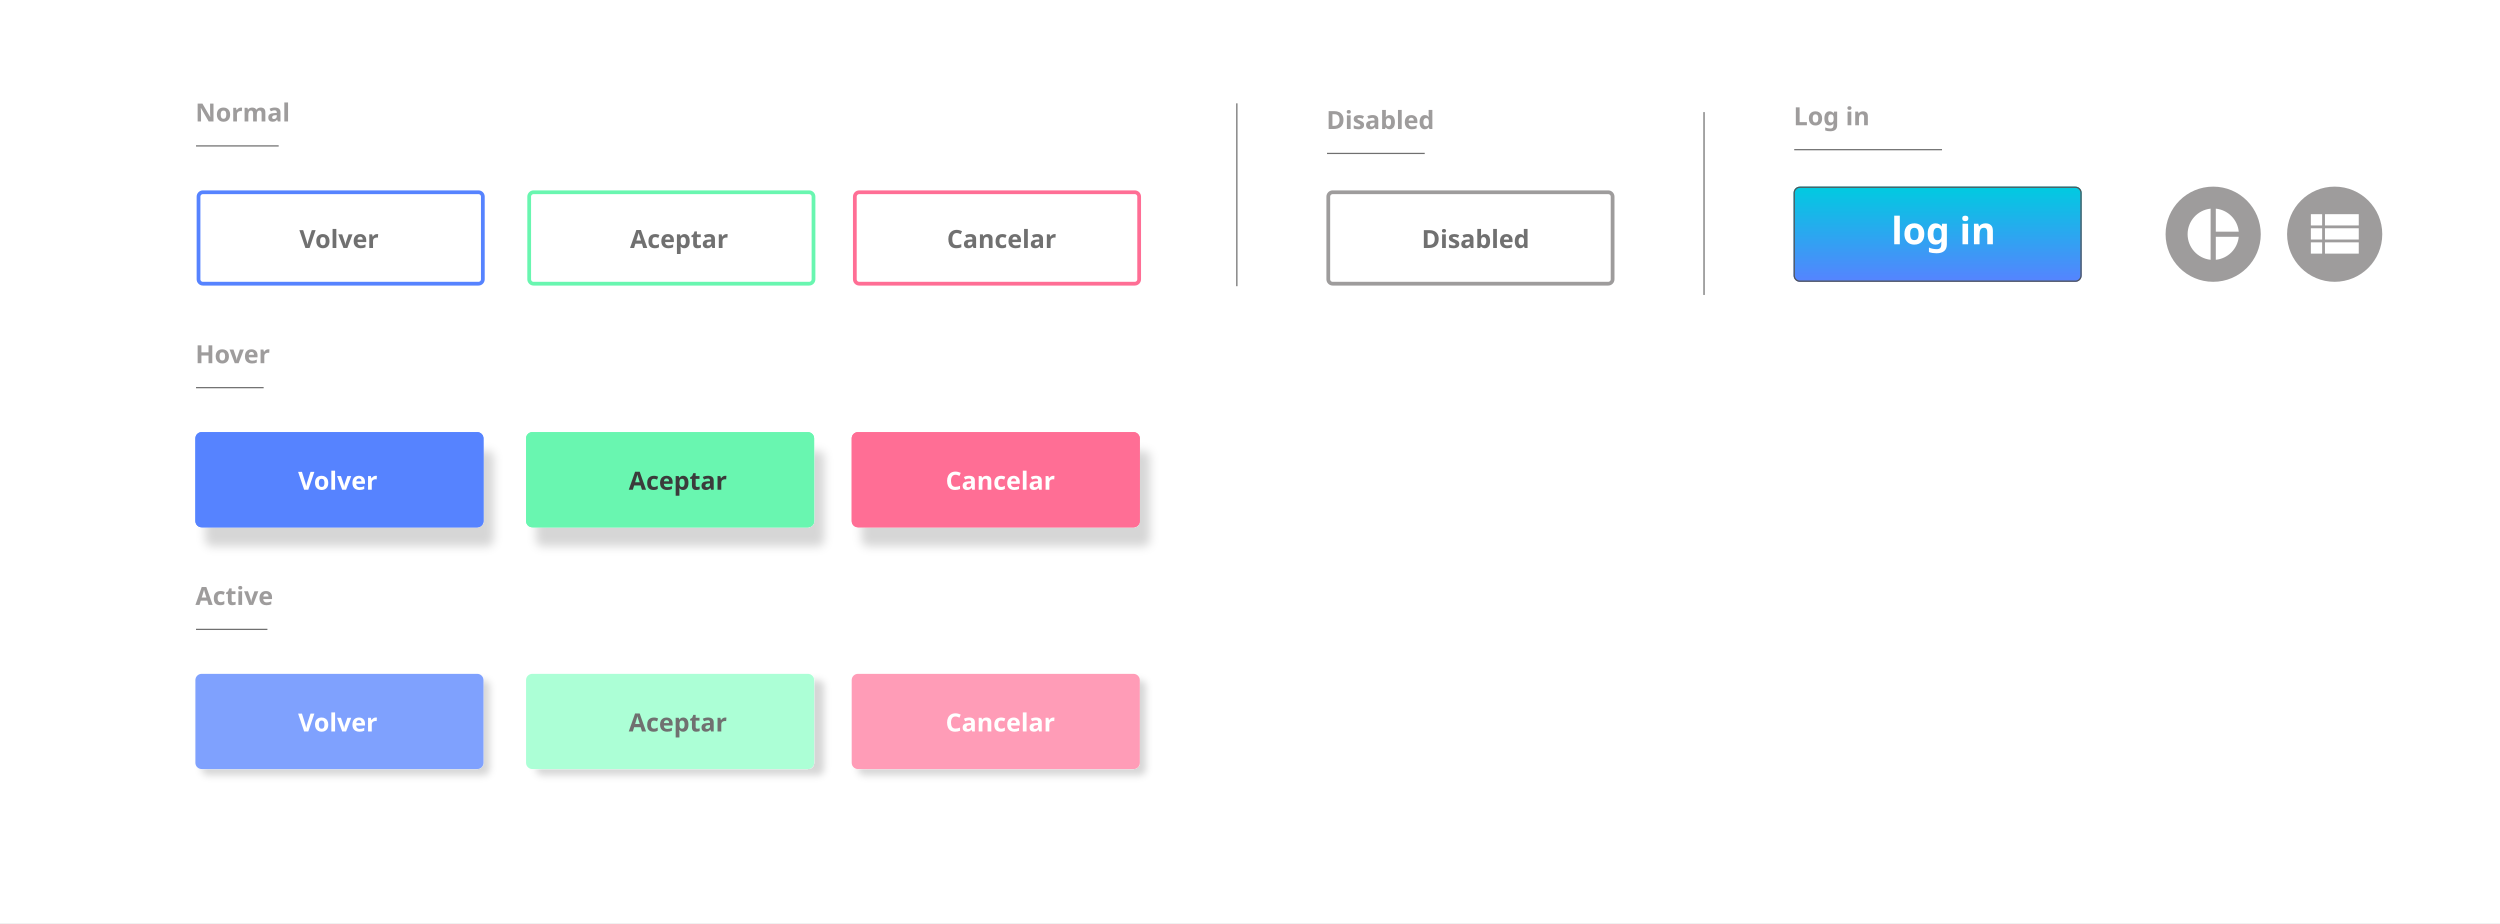
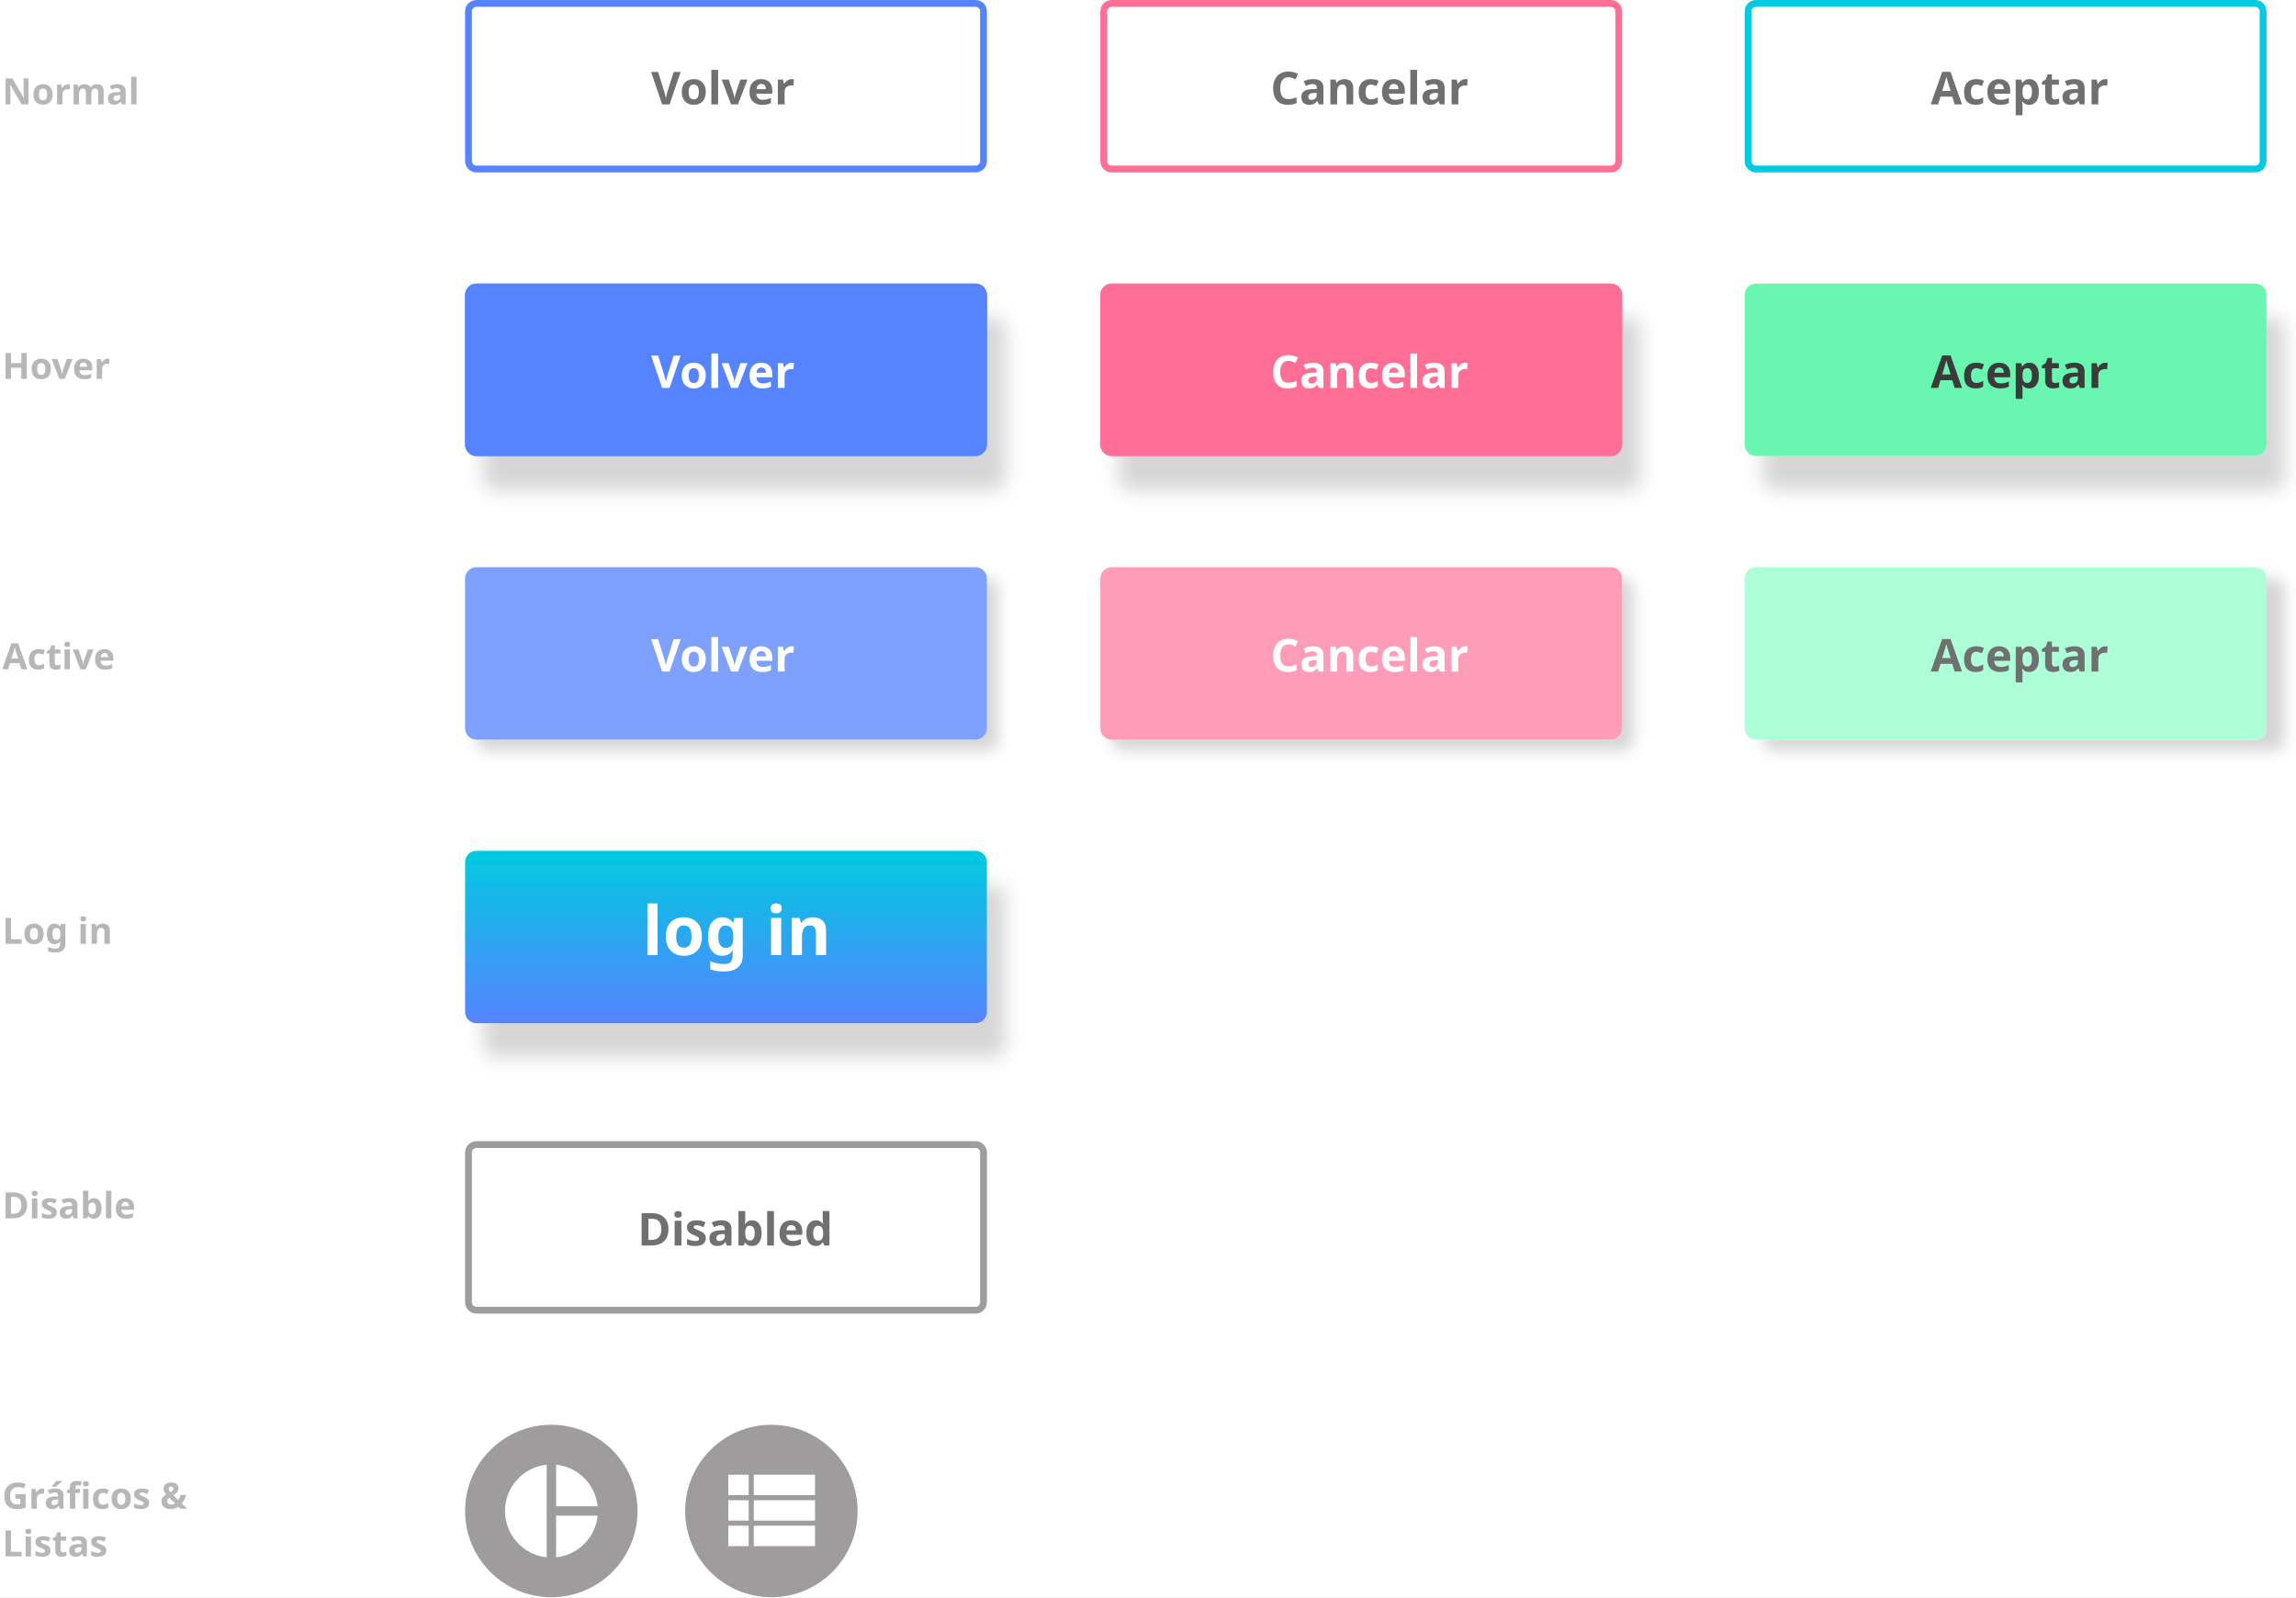
- <svg xmlns="http://www.w3.org/2000/svg" width="1996" height="737" viewBox="0 0 1996 737">
+ <svg xmlns="http://www.w3.org/2000/svg" width="1012" height="704" viewBox="0 0 1012 704">
  <defs>
-     <filter id="Rectángulo_90" x="152" y="345" width="254" height="103" filterUnits="userSpaceOnUse">
+     <filter id="Rectángulo_90" x="201" y="125" width="254" height="103" filterUnits="userSpaceOnUse">
      <feOffset dx="8" dy="15" input="SourceAlpha" />
      <feGaussianBlur stdDeviation="4" result="blur" />
      <feFlood flood-opacity="0.161" />
      <feComposite operator="in" in2="blur" />
      <feComposite in="SourceGraphic" />
    </filter>
-     <filter id="Rectángulo_95" x="152" y="534" width="248" height="94" filterUnits="userSpaceOnUse">
+     <filter id="Rectángulo_95" x="201" y="246" width="248" height="94" filterUnits="userSpaceOnUse">
      <feOffset dx="5" dy="5" input="SourceAlpha" />
      <feGaussianBlur stdDeviation="3" result="blur-2" />
      <feFlood flood-opacity="0.161" />
      <feComposite operator="in" in2="blur-2" />
      <feComposite in="SourceGraphic" />
    </filter>
-     <linearGradient id="linear-gradient" x1="0.5" x2="0.5" y2="1" gradientUnits="objectBoundingBox">
-       <stop offset="0" stop-color="#00cbe0" />
-       <stop offset="1" stop-color="#5683ff" />
-     </linearGradient>
-     <filter id="Rectángulo_91" x="416" y="345" width="254" height="103" filterUnits="userSpaceOnUse">
+     <filter id="Rectángulo_91" x="765" y="125" width="254" height="103" filterUnits="userSpaceOnUse">
      <feOffset dx="8" dy="15" input="SourceAlpha" />
      <feGaussianBlur stdDeviation="4" result="blur-3" />
      <feFlood flood-opacity="0.161" />
      <feComposite operator="in" in2="blur-3" />
      <feComposite in="SourceGraphic" />
    </filter>
-     <filter id="Rectángulo_94" x="419" y="534" width="248" height="94" filterUnits="userSpaceOnUse">
+     <filter id="Rectángulo_94" x="768" y="246" width="248" height="94" filterUnits="userSpaceOnUse">
      <feOffset dx="8" dy="5" input="SourceAlpha" />
      <feGaussianBlur stdDeviation="3" result="blur-4" />
      <feFlood flood-opacity="0.161" />
      <feComposite operator="in" in2="blur-4" />
      <feComposite in="SourceGraphic" />
    </filter>
-     <filter id="Rectángulo_92" x="676" y="345" width="254" height="103" filterUnits="userSpaceOnUse">
+     <filter id="Rectángulo_92" x="481" y="125" width="254" height="103" filterUnits="userSpaceOnUse">
      <feOffset dx="8" dy="15" input="SourceAlpha" />
      <feGaussianBlur stdDeviation="4" result="blur-5" />
      <feFlood flood-opacity="0.161" />
      <feComposite operator="in" in2="blur-5" />
      <feComposite in="SourceGraphic" />
    </filter>
-     <filter id="Rectángulo_93" x="676" y="534" width="248" height="94" filterUnits="userSpaceOnUse">
+     <filter id="Rectángulo_93" x="481" y="246" width="248" height="94" filterUnits="userSpaceOnUse">
      <feOffset dx="5" dy="5" input="SourceAlpha" />
      <feGaussianBlur stdDeviation="3" result="blur-6" />
      <feFlood flood-opacity="0.161" />
      <feComposite operator="in" in2="blur-6" />
      <feComposite in="SourceGraphic" />
    </filter>
-     <clipPath id="clip-Botones">
-       <rect width="1996" height="737" />
+     <linearGradient id="linear-gradient" x1="0.5" x2="0.5" y2="1" gradientUnits="objectBoundingBox">
+       <stop offset="0" stop-color="#00cbe0" />
+       <stop offset="1" stop-color="#5683ff" />
+     </linearGradient>
+     <filter id="Rectángulo_89" x="201" y="375" width="254" height="103" filterUnits="userSpaceOnUse">
+       <feOffset dx="8" dy="15" input="SourceAlpha" />
+       <feGaussianBlur stdDeviation="4" result="blur-7" />
+       <feFlood flood-opacity="0.161" />
+       <feComposite operator="in" in2="blur-7" />
+       <feComposite in="SourceGraphic" />
+     </filter>
+     <clipPath id="clip-botones">
+       <rect width="1012" height="704" />
    </clipPath>
  </defs>
-   <g id="Botones" clip-path="url(#clip-Botones)">
-     <rect width="1996" height="737" fill="#fff" />
-     <text id="Hover" transform="translate(156 290)" fill="#9e9c9c" font-size="20" font-family="SegoeUI-Bold, Segoe UI" font-weight="700">
-       <tspan x="0" y="0">Hover</tspan>
-     </text>
-     <text id="Active" transform="translate(156 483)" fill="#9e9c9c" font-size="20" font-family="SegoeUI-Bold, Segoe UI" font-weight="700">
-       <tspan x="0" y="0">Active</tspan>
-     </text>
-     <line id="Línea_55" data-name="Línea 55" x2="66" transform="translate(156.5 116.5)" fill="none" stroke="#707070" stroke-width="1" />
-     <line id="Línea_56" data-name="Línea 56" x2="78" transform="translate(1059.5 122.5)" fill="none" stroke="#707070" stroke-width="1" />
-     <line id="Línea_57" data-name="Línea 57" x2="118" transform="translate(1432.5 119.5)" fill="none" stroke="#707070" stroke-width="1" />
-     <line id="Línea_54" data-name="Línea 54" x2="54" transform="translate(156.5 309.5)" fill="none" stroke="#707070" stroke-width="1" />
-     <line id="Línea_53" data-name="Línea 53" x2="57" transform="translate(156.5 502.5)" fill="none" stroke="#707070" stroke-width="1" />
-     <g id="Rectángulo_85" data-name="Rectángulo 85" transform="translate(157 152)" fill="#fff" stroke="#5683ff" stroke-width="3">
+   <g id="botones" clip-path="url(#clip-botones)">
+     <rect width="1012" height="704" fill="#fff" />
+     <g id="Rectángulo_85" data-name="Rectángulo 85" transform="translate(205)" fill="none" stroke="#5683ff" stroke-width="3">
      <rect width="230" height="76" rx="5" stroke="none" />
      <rect x="1.5" y="1.5" width="227" height="73" rx="3.5" fill="none" />
    </g>
    <g transform="matrix(1, 0, 0, 1, 0, 0)" filter="url(#Rectángulo_90)">
-       <g id="Rectángulo_90-2" data-name="Rectángulo 90" transform="translate(156 345)" fill="#5683ff" stroke="#5683ff" stroke-width="3">
+       <g id="Rectángulo_90-2" data-name="Rectángulo 90" transform="translate(205 125)" fill="#5683ff" stroke="#5683ff" stroke-width="3">
        <rect width="230" height="76" rx="5" stroke="none" />
        <rect x="1.5" y="1.5" width="227" height="73" rx="3.5" fill="none" />
      </g>
    </g>
    <g transform="matrix(1, 0, 0, 1, 0, 0)" filter="url(#Rectángulo_95)">
-       <rect id="Rectángulo_95-2" data-name="Rectángulo 95" width="230" height="76" rx="5" transform="translate(156 538)" fill="#7fa1fe" />
+       <rect id="Rectángulo_95-2" data-name="Rectángulo 95" width="230" height="76" rx="5" transform="translate(205 250)" fill="#7fa1fe" />
    </g>
-     <g id="Rectángulo_88" data-name="Rectángulo 88" transform="translate(1059 152)" fill="#fff" stroke="#9e9c9c" stroke-width="3">
-       <rect width="230" height="76" rx="5" stroke="none" />
-       <rect x="1.5" y="1.5" width="227" height="73" rx="3.5" fill="none" />
-     </g>
-     <g id="Rectángulo_89" data-name="Rectángulo 89" transform="translate(1432 149)" stroke="#545454" stroke-width="1" fill="url(#linear-gradient)">
-       <rect width="230" height="76" rx="5" stroke="none" />
-       <rect x="0.5" y="0.5" width="229" height="75" rx="4.5" fill="none" />
-     </g>
-     <g id="Rectángulo_86" data-name="Rectángulo 86" transform="translate(421 152)" fill="#fff" stroke="#69f6b0" stroke-width="3">
+     <g id="Rectángulo_86" data-name="Rectángulo 86" transform="translate(769)" fill="none" stroke="#00cbe0" stroke-width="3">
      <rect width="230" height="76" rx="5" stroke="none" />
      <rect x="1.5" y="1.5" width="227" height="73" rx="3.5" fill="none" />
    </g>
    <g transform="matrix(1, 0, 0, 1, 0, 0)" filter="url(#Rectángulo_91)">
-       <g id="Rectángulo_91-2" data-name="Rectángulo 91" transform="translate(420 345)" fill="#69f6b0" stroke="#69f6b0" stroke-width="3">
-         <rect width="230" height="76" rx="5" stroke="none" />
-         <rect x="1.5" y="1.5" width="227" height="73" rx="3.5" fill="none" />
-       </g>
+       <rect id="Rectángulo_91-2" data-name="Rectángulo 91" width="230" height="76" rx="5" transform="translate(769 125)" fill="#69f6b0" />
    </g>
    <g transform="matrix(1, 0, 0, 1, 0, 0)" filter="url(#Rectángulo_94)">
-       <rect id="Rectángulo_94-2" data-name="Rectángulo 94" width="230" height="76" rx="5" transform="translate(420 538)" fill="#acffd6" />
+       <rect id="Rectángulo_94-2" data-name="Rectángulo 94" width="230" height="76" rx="5" transform="translate(769 250)" fill="#acffd6" />
    </g>
-     <g id="Rectángulo_87" data-name="Rectángulo 87" transform="translate(681 152)" fill="#fff" stroke="#ff6e95" stroke-width="3">
+     <g id="Rectángulo_87" data-name="Rectángulo 87" transform="translate(485)" fill="none" stroke="#ff6e95" stroke-width="3">
      <rect width="230" height="76" rx="5" stroke="none" />
      <rect x="1.5" y="1.5" width="227" height="73" rx="3.5" fill="none" />
    </g>
    <g transform="matrix(1, 0, 0, 1, 0, 0)" filter="url(#Rectángulo_92)">
-       <g id="Rectángulo_92-2" data-name="Rectángulo 92" transform="translate(680 345)" fill="#ff6e95" stroke="#ff6e95" stroke-width="3">
+       <g id="Rectángulo_92-2" data-name="Rectángulo 92" transform="translate(485 125)" fill="#ff6e95" stroke="#ff6e95" stroke-width="3">
        <rect width="230" height="76" rx="5" stroke="none" />
        <rect x="1.5" y="1.5" width="227" height="73" rx="3.5" fill="none" />
      </g>
    </g>
    <g transform="matrix(1, 0, 0, 1, 0, 0)" filter="url(#Rectángulo_93)">
-       <rect id="Rectángulo_93-2" data-name="Rectángulo 93" width="230" height="76" rx="5" transform="translate(680 538)" fill="#ff9cb7" />
+       <rect id="Rectángulo_93-2" data-name="Rectángulo 93" width="230" height="76" rx="5" transform="translate(485 250)" fill="#ff9cb7" />
    </g>
-     <text id="Normal" transform="translate(156 97)" fill="#9e9c9c" font-size="20" font-family="SegoeUI-Bold, Segoe UI" font-weight="700">
+     <text id="Normal" transform="translate(1 46)" fill="#b7b7b7" font-size="16" font-family="SegoeUI-Bold, Segoe UI" font-weight="700">
      <tspan x="0" y="0">Normal</tspan>
    </text>
-     <text id="Disabled" transform="translate(1059 103)" fill="#9e9c9c" font-size="20" font-family="SegoeUI-Bold, Segoe UI" font-weight="700">
+     <text id="Hover" transform="translate(1 167)" fill="#b7b7b7" font-size="16" font-family="SegoeUI-Bold, Segoe UI" font-weight="700">
+       <tspan x="0" y="0">Hover</tspan>
+     </text>
+     <text id="Active" transform="translate(1 295)" fill="#b7b7b7" font-size="16" font-family="SegoeUI-Bold, Segoe UI" font-weight="700">
+       <tspan x="0" y="0">Active</tspan>
+     </text>
+     <text id="Volver" transform="translate(287 46)" fill="#707070" font-size="20" font-family="SegoeUI-Bold, Segoe UI" font-weight="700">
+       <tspan x="0" y="0">Volver</tspan>
+     </text>
+     <text id="Volver-2" data-name="Volver" transform="translate(287 171)" fill="#fff" font-size="20" font-family="SegoeUI-Bold, Segoe UI" font-weight="700">
+       <tspan x="0" y="0">Volver</tspan>
+     </text>
+     <text id="Volver-3" data-name="Volver" transform="translate(287 296)" fill="#fff" font-size="20" font-family="SegoeUI-Bold, Segoe UI" font-weight="700">
+       <tspan x="0" y="0">Volver</tspan>
+     </text>
+     <text id="Aceptar" transform="translate(851 46)" fill="#707070" font-size="20" font-family="SegoeUI-Bold, Segoe UI" font-weight="700">
+       <tspan x="0" y="0">Aceptar</tspan>
+     </text>
+     <text id="Aceptar-2" data-name="Aceptar" transform="translate(851 171)" fill="#3b3b3b" font-size="20" font-family="SegoeUI-Bold, Segoe UI" font-weight="700">
+       <tspan x="0" y="0">Aceptar</tspan>
+     </text>
+     <text id="Aceptar-3" data-name="Aceptar" transform="translate(851 296)" fill="#707070" font-size="20" font-family="SegoeUI-Bold, Segoe UI" font-weight="700">
+       <tspan x="0" y="0">Aceptar</tspan>
+     </text>
+     <text id="Cancelar" transform="translate(560 46)" fill="#707070" font-size="20" font-family="SegoeUI-Bold, Segoe UI" font-weight="700">
+       <tspan x="0" y="0">Cancelar</tspan>
+     </text>
+     <text id="Cancelar-2" data-name="Cancelar" transform="translate(560 171)" fill="#fff" font-size="20" font-family="SegoeUI-Bold, Segoe UI" font-weight="700">
+       <tspan x="0" y="0">Cancelar</tspan>
+     </text>
+     <text id="Cancelar-3" data-name="Cancelar" transform="translate(560 296)" fill="#fff" font-size="20" font-family="SegoeUI-Bold, Segoe UI" font-weight="700">
+       <tspan x="0" y="0">Cancelar</tspan>
+     </text>
+     <g id="Rectángulo_88" data-name="Rectángulo 88" transform="translate(205 503)" fill="none" stroke="#9e9c9c" stroke-width="3">
+       <rect width="230" height="76" rx="5" stroke="none" />
+       <rect x="1.5" y="1.5" width="227" height="73" rx="3.5" fill="none" />
+     </g>
+     <g transform="matrix(1, 0, 0, 1, 0, 0)" filter="url(#Rectángulo_89)">
+       <rect id="Rectángulo_89-2" data-name="Rectángulo 89" width="230" height="76" rx="5" transform="translate(205 375)" fill="url(#linear-gradient)" />
+     </g>
+     <text id="Log_in" data-name="Log in" transform="translate(1 416)" fill="#b7b7b7" font-size="16" font-family="SegoeUI-Bold, Segoe UI" font-weight="700">
+       <tspan x="0" y="0">Log in</tspan>
+     </text>
+     <text id="Disable" transform="translate(1 537)" fill="#b7b7b7" font-size="16" font-family="SegoeUI-Bold, Segoe UI" font-weight="700">
+       <tspan x="0" y="0">Disable</tspan>
+     </text>
+     <text id="Gráficos_Listas" data-name="Gráficos &amp; Listas" transform="translate(1 665)" fill="#b7b7b7" font-size="16" font-family="SegoeUI-Bold, Segoe UI" font-weight="700">
+       <tspan x="0" y="0">Gráficos &amp;</tspan>
+       <tspan x="0" y="21">Listas</tspan>
+     </text>
+     <text id="Disabled" transform="translate(281 549)" fill="#707070" font-size="20" font-family="SegoeUI-Bold, Segoe UI" font-weight="700">
      <tspan x="0" y="0">Disabled</tspan>
    </text>
-     <text id="Log_in" data-name="Log in" transform="translate(1432 100)" fill="#9e9c9c" font-size="20" font-family="SegoeUI-Bold, Segoe UI" font-weight="700">
-       <tspan x="0" y="0">Log in</tspan>
-     </text>
-     <text id="Volver" transform="translate(239 198)" fill="#707070" font-size="20" font-family="SegoeUI-Bold, Segoe UI" font-weight="700">
-       <tspan x="0" y="0">Volver</tspan>
-     </text>
-     <text id="Volver-2" data-name="Volver" transform="translate(238 391)" fill="#fff" font-size="20" font-family="SegoeUI-Bold, Segoe UI" font-weight="700">
-       <tspan x="0" y="0">Volver</tspan>
-     </text>
-     <text id="Volver-3" data-name="Volver" transform="translate(238 584)" fill="#fff" font-size="20" font-family="SegoeUI-Bold, Segoe UI" font-weight="700">
-       <tspan x="0" y="0">Volver</tspan>
-     </text>
-     <text id="Disabled-2" data-name="Disabled" transform="translate(1135 198)" fill="#707070" font-size="20" font-family="SegoeUI-Bold, Segoe UI" font-weight="700">
-       <tspan x="0" y="0">Disabled</tspan>
-     </text>
-     <text id="log_in-2" data-name="log in" transform="translate(1510 195)" fill="#fff" font-size="30" font-family="SegoeUI-Bold, Segoe UI" font-weight="700">
+     <text id="log_in-2" data-name="log in" transform="translate(283 421)" fill="#fff" font-size="30" font-family="SegoeUI-Bold, Segoe UI" font-weight="700">
      <tspan x="0" y="0">log in</tspan>
    </text>
-     <text id="Aceptar" transform="translate(503 198)" fill="#707070" font-size="20" font-family="SegoeUI-Bold, Segoe UI" font-weight="700">
-       <tspan x="0" y="0">Aceptar</tspan>
-     </text>
-     <text id="Aceptar-2" data-name="Aceptar" transform="translate(502 391)" fill="#3b3b3b" font-size="20" font-family="SegoeUI-Bold, Segoe UI" font-weight="700">
-       <tspan x="0" y="0">Aceptar</tspan>
-     </text>
-     <text id="Aceptar-3" data-name="Aceptar" transform="translate(502 584)" fill="#707070" font-size="20" font-family="SegoeUI-Bold, Segoe UI" font-weight="700">
-       <tspan x="0" y="0">Aceptar</tspan>
-     </text>
-     <text id="Cancelar" transform="translate(756 198)" fill="#707070" font-size="20" font-family="SegoeUI-Bold, Segoe UI" font-weight="700">
-       <tspan x="0" y="0">Cancelar</tspan>
-     </text>
-     <text id="Cancelar-2" data-name="Cancelar" transform="translate(755 391)" fill="#fff" font-size="20" font-family="SegoeUI-Bold, Segoe UI" font-weight="700">
-       <tspan x="0" y="0">Cancelar</tspan>
-     </text>
-     <text id="Cancelar-3" data-name="Cancelar" transform="translate(755 584)" fill="#fff" font-size="20" font-family="SegoeUI-Bold, Segoe UI" font-weight="700">
-       <tspan x="0" y="0">Cancelar</tspan>
-     </text>
-     <line id="Línea_58" data-name="Línea 58" y1="146" transform="translate(987.5 82.5)" fill="none" stroke="#707070" stroke-width="1" />
-     <line id="Línea_59" data-name="Línea 59" y1="146" transform="translate(1360.5 89.5)" fill="none" stroke="#707070" stroke-width="1" />
-     <g id="Grupo_15" data-name="Grupo 15">
+     <g id="Grupo_15" data-name="Grupo 15" transform="translate(-1524 479)">
      <circle id="Elipse_92" data-name="Elipse 92" cx="38" cy="38" r="38" transform="translate(1729 149)" fill="#9e9c9c" />
      <g id="grafico-2" transform="translate(1742.5 162.5)">
        <path id="Trazado_52" data-name="Trazado 52" d="M0,0H49V49H0Z" fill="none" />
      </g>
    </g>
-     <path id="Trazado_55" data-name="Trazado 55" d="M20.375,2V42.833A20.53,20.53,0,0,1,20.375,2ZM24.52,2V20.355H42.833A20.507,20.507,0,0,0,24.52,2Zm0,22.479V42.833A20.488,20.488,0,0,0,42.833,24.479Z" transform="translate(1744.583 164.583)" fill="#fff" />
-     <g id="Grupo_20" data-name="Grupo 20">
+     <path id="Trazado_55" data-name="Trazado 55" d="M20.375,2V42.833A20.53,20.53,0,0,1,20.375,2ZM24.52,2V20.355H42.833A20.507,20.507,0,0,0,24.52,2Zm0,22.479V42.833A20.488,20.488,0,0,0,42.833,24.479Z" transform="translate(220.584 643.583)" fill="#fff" />
+     <g id="Grupo_20" data-name="Grupo 20" transform="translate(-1524 479)">
      <g id="Grupo_17" data-name="Grupo 17" transform="translate(97)">
        <circle id="Elipse_92-2" data-name="Elipse 92" cx="38" cy="38" r="38" transform="translate(1729 149)" fill="#9e9c9c" />
        <g id="grafico-2-2" data-name="grafico-2" transform="translate(1742.5 162.5)">
          <path id="Trazado_52-2" data-name="Trazado 52" d="M0,0H49V49H0Z" fill="none" />
        </g>
      </g>
      <path id="Trazado_56" data-name="Trazado 56" d="M4,25.244h9v-9H4ZM4,36.49h9v-9H4ZM4,14h9V5H4ZM15.247,25.244H42.238v-9H15.247Zm0,11.247H42.238v-9H15.247Zm0-31.49v9H42.238V5Z" transform="translate(1841 166)" fill="#fff" />
    </g>
  </g>
</svg>
